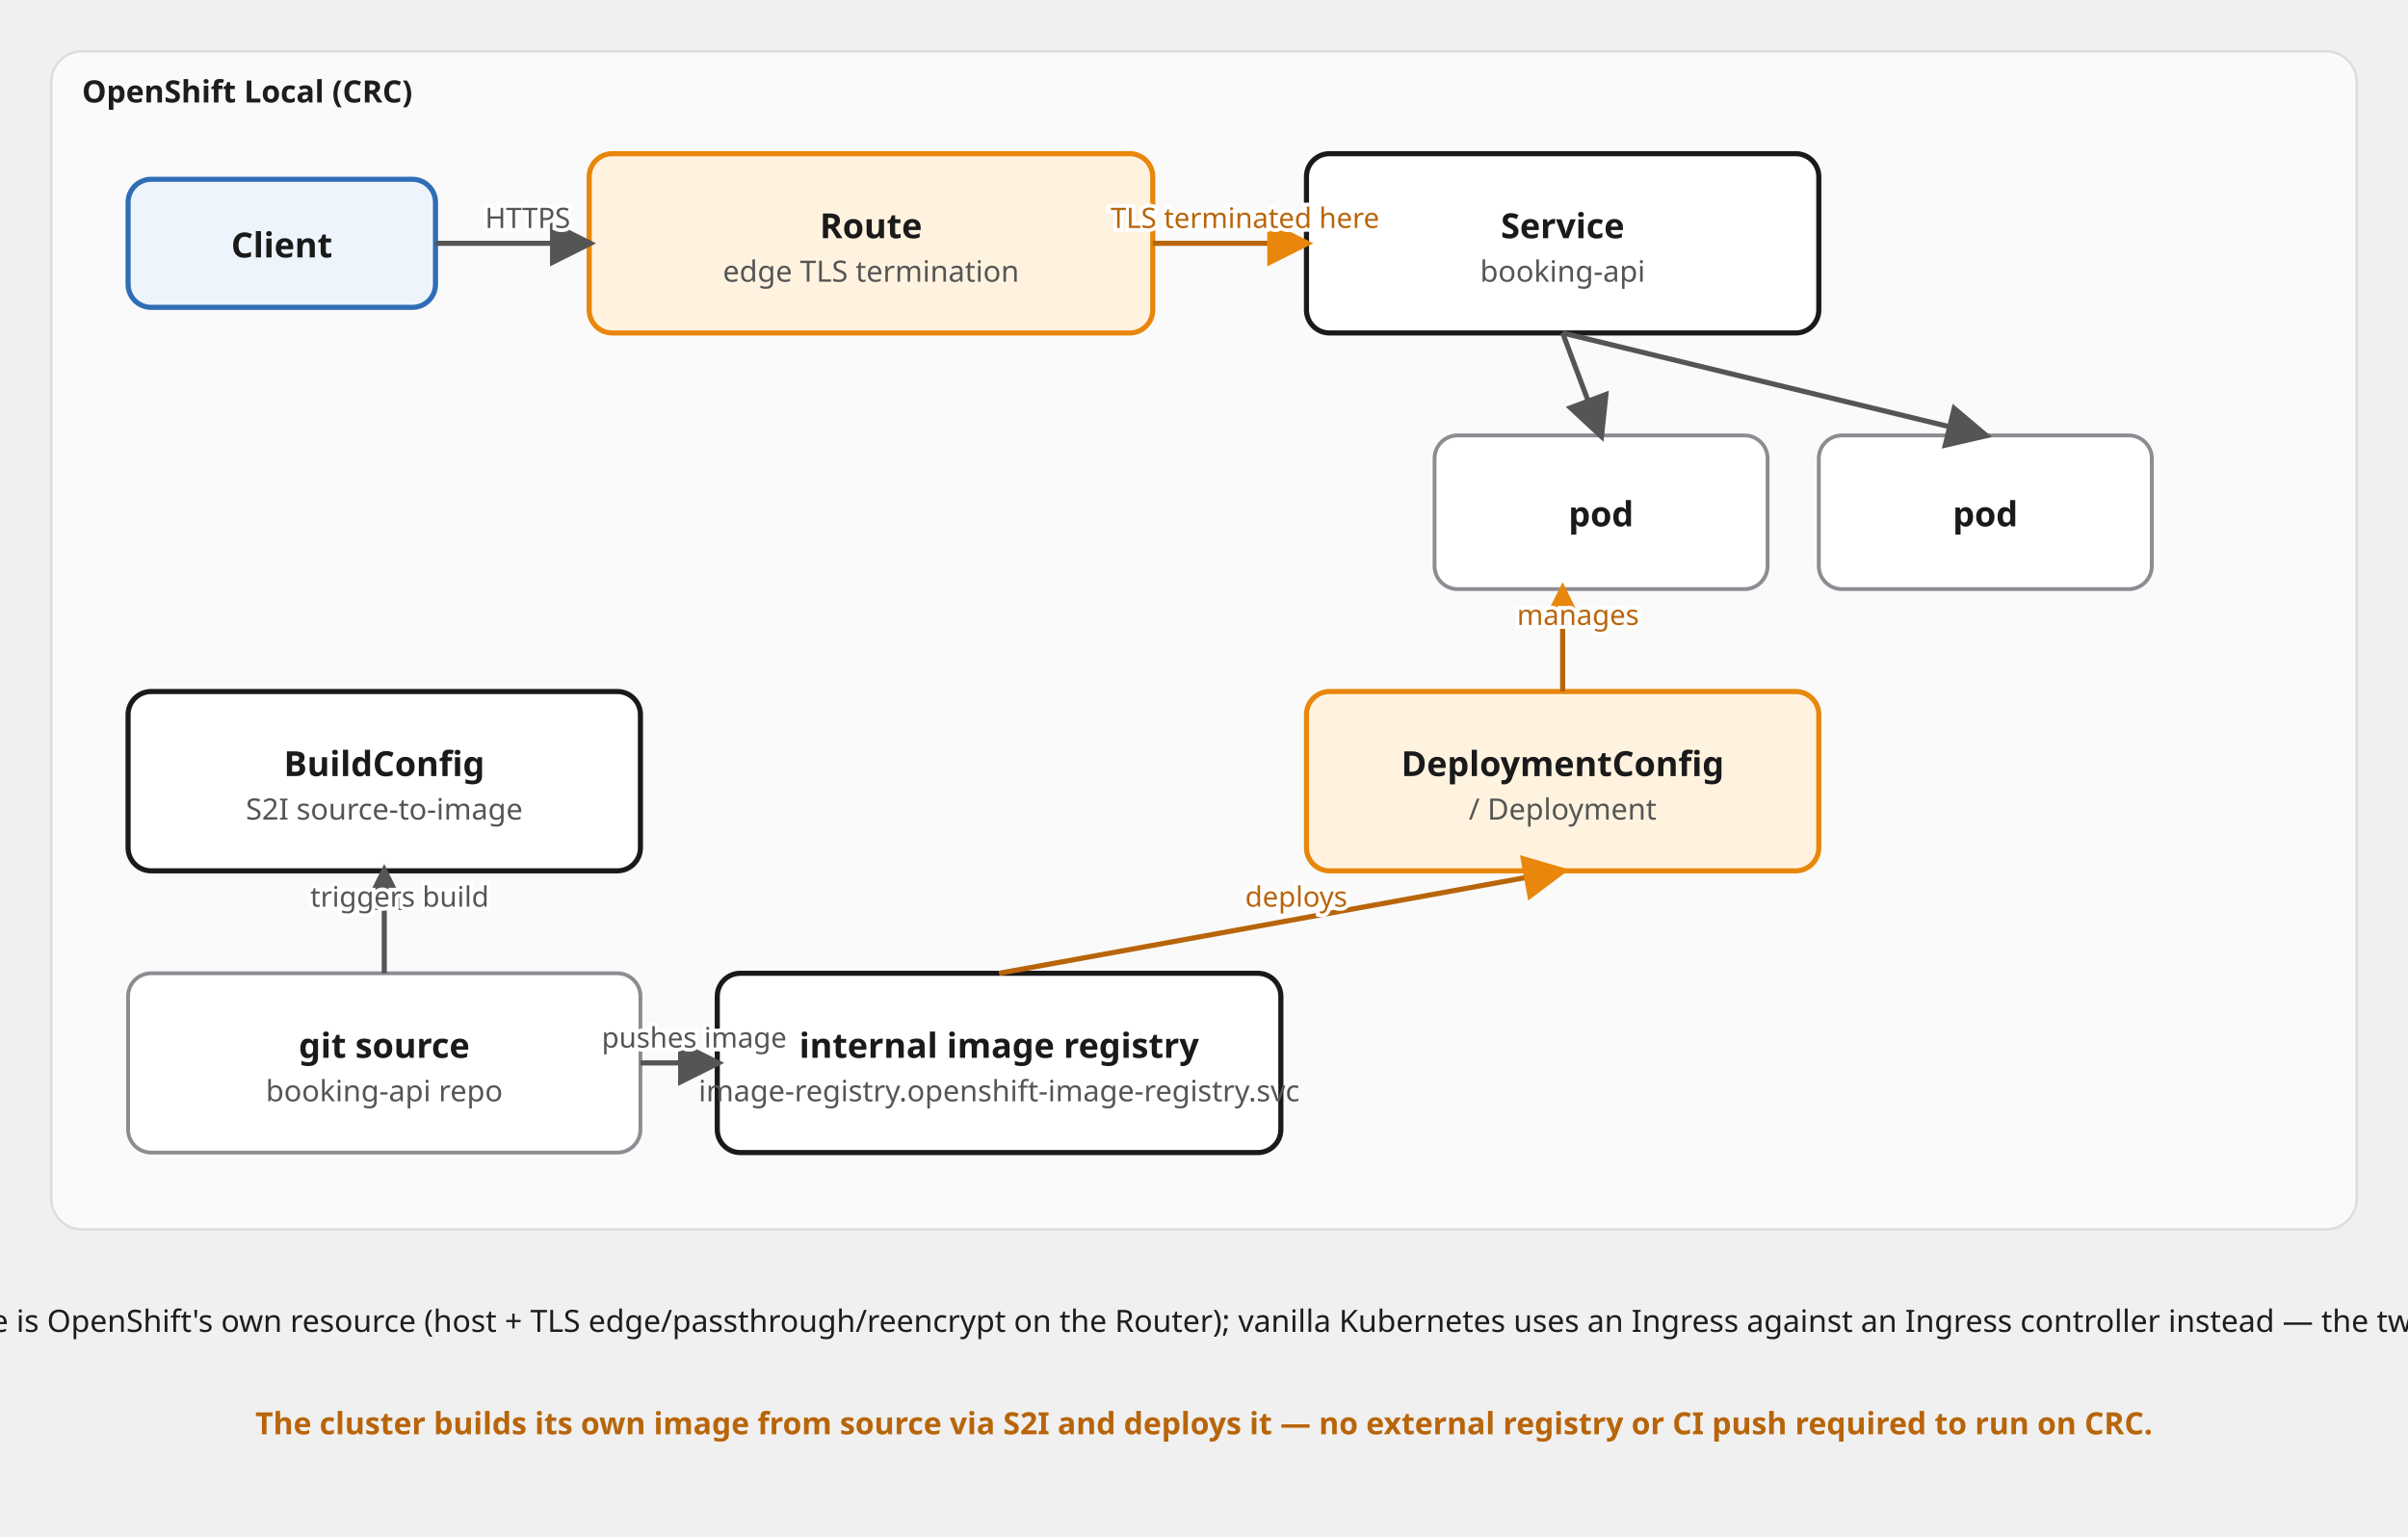
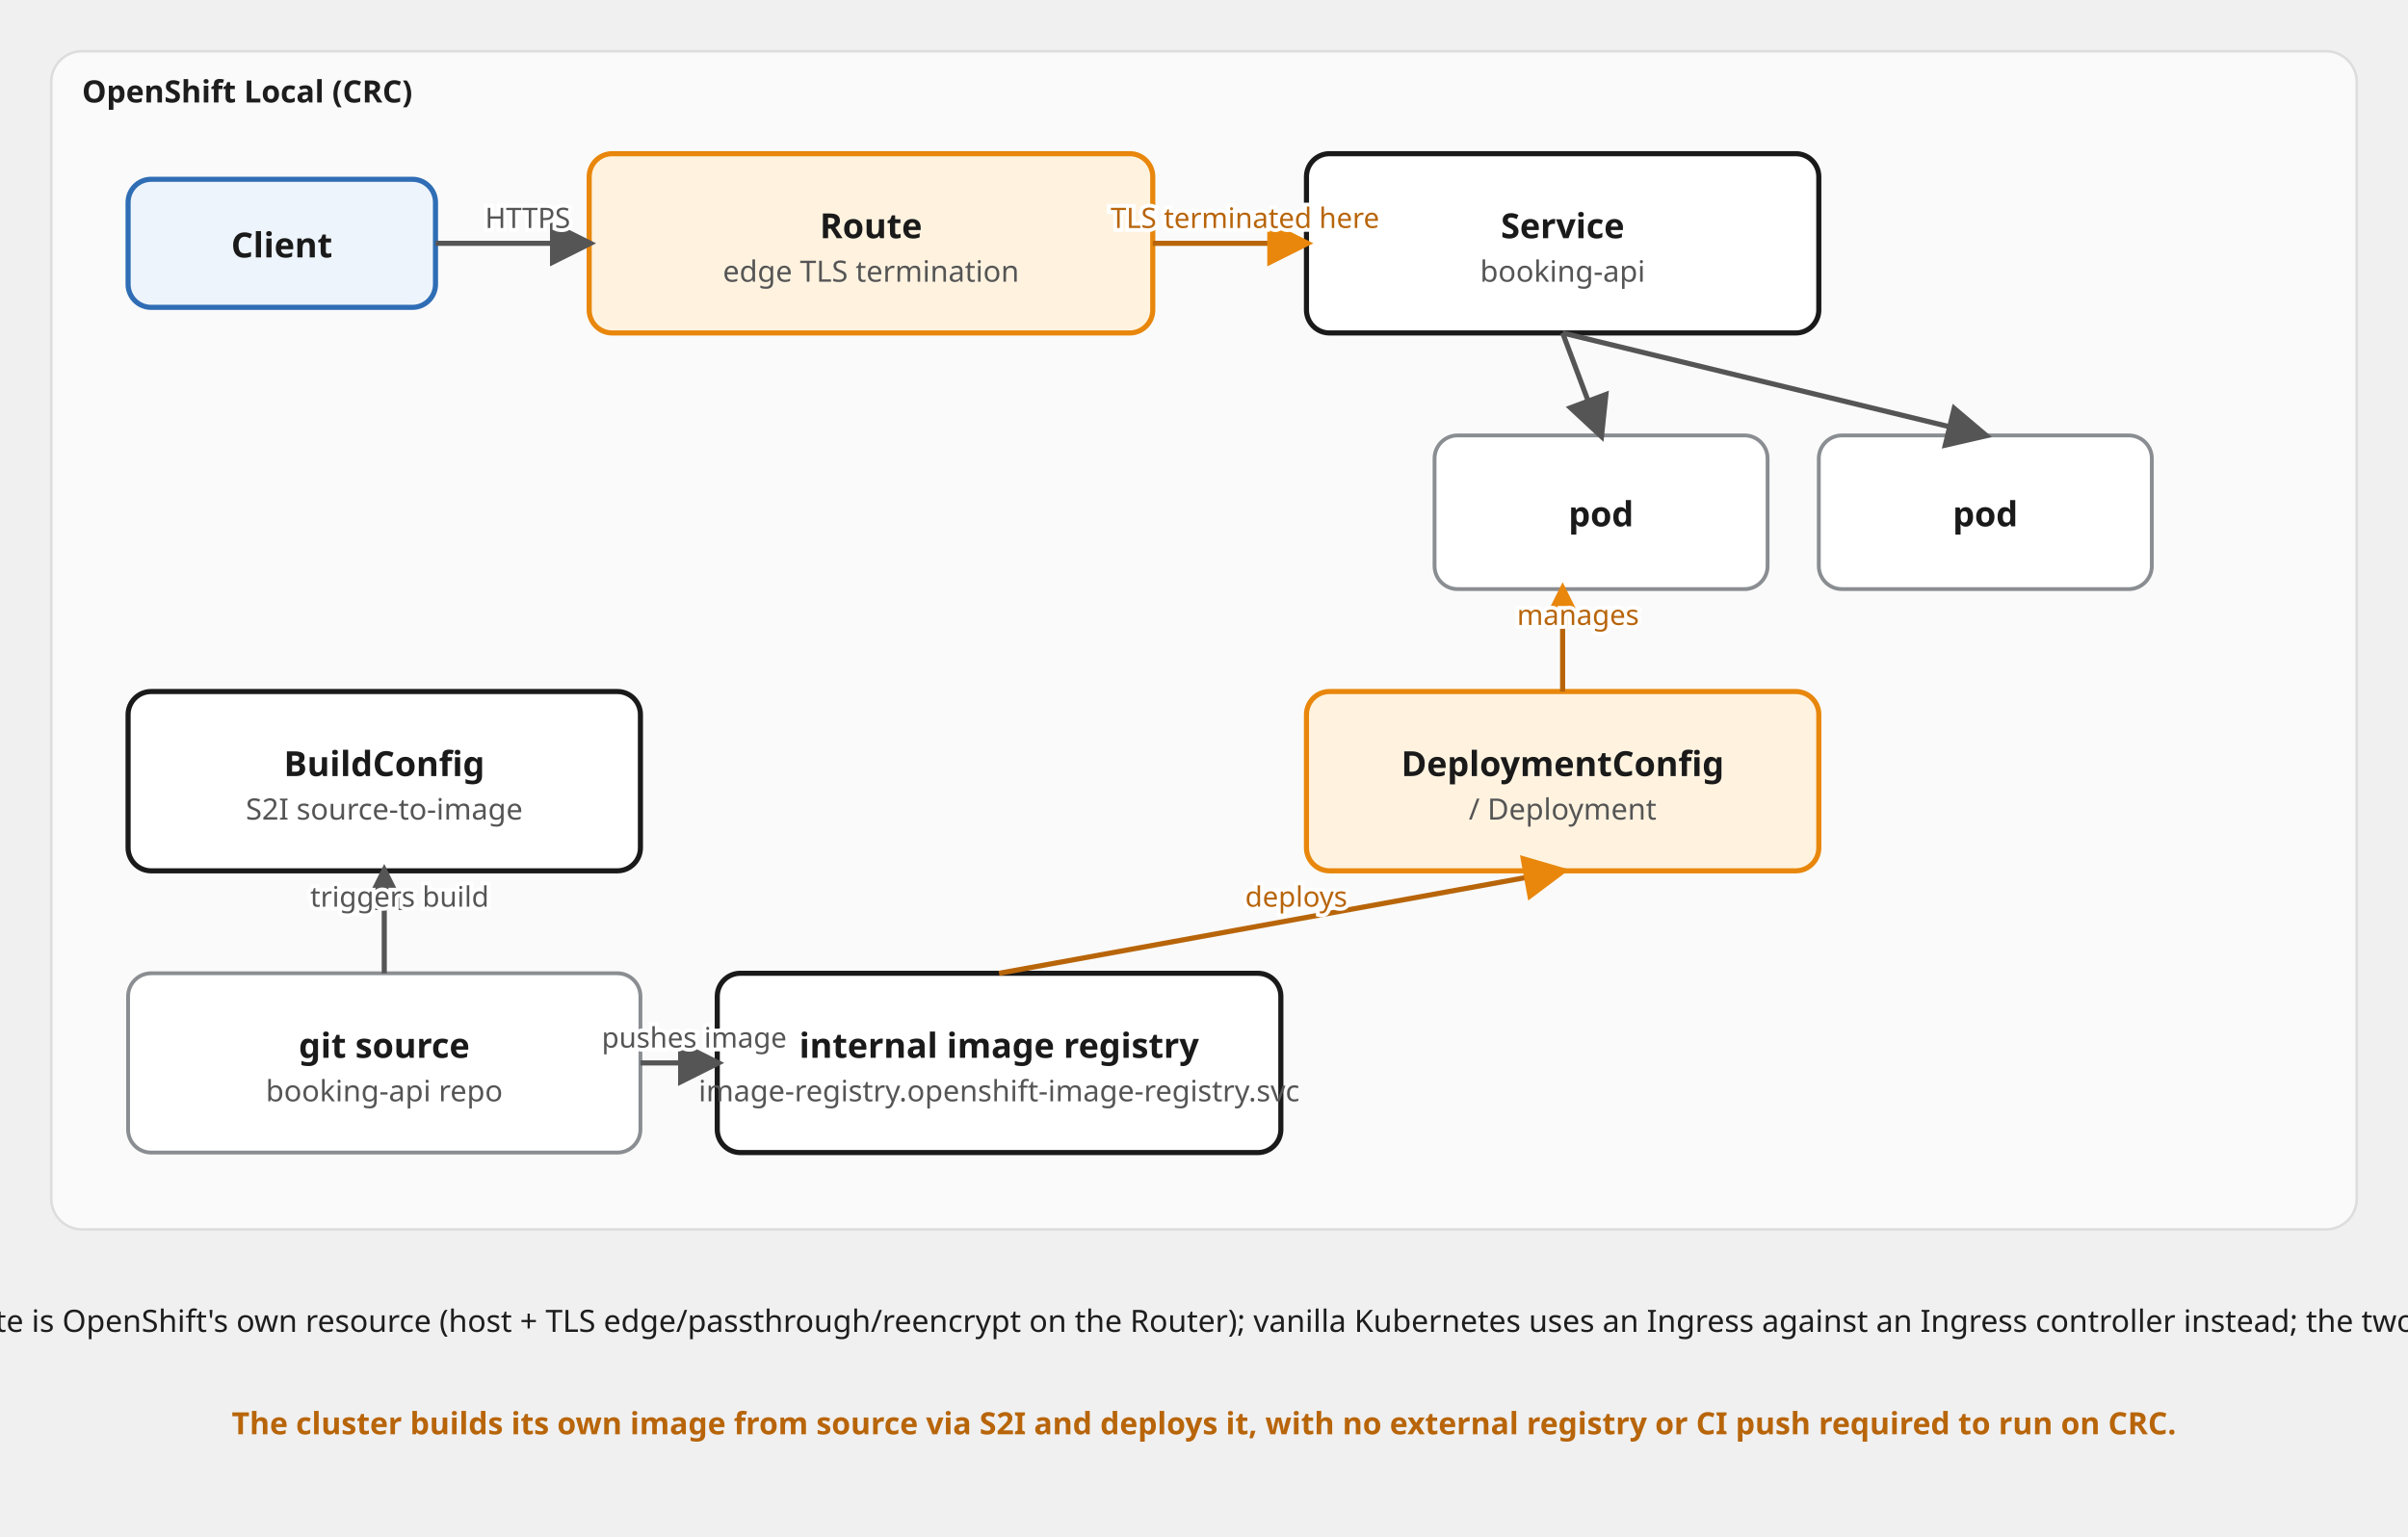
<svg xmlns="http://www.w3.org/2000/svg" viewBox="0 0 940 600" font-family="'Red Hat Text', system-ui, sans-serif" role="img">
  <defs>
    <marker id="a" viewBox="0 0 10 10" refX="8.5" refY="5" markerWidth="9" markerHeight="9" orient="auto-start-reverse">
      <path d="M0,0 L10,5 L0,10 z" fill="#555" />
    </marker>
    <marker id="am" viewBox="0 0 10 10" refX="8.5" refY="5" markerWidth="9" markerHeight="9" orient="auto-start-reverse">
      <path d="M0,0 L10,5 L0,10 z" fill="#e8870c" />
    </marker>
  </defs>
  <rect x="20" y="20" width="900" height="460" rx="12" fill="#fafafa" stroke="#ddd" />
  <text x="32" y="40" font-size="12" font-weight="700" fill="#1d1d1d">OpenShift Local (CRC)</text>
  <rect x="50" y="70" width="120" height="50" rx="9" fill="#eef4fb" stroke="#2f6db5" stroke-width="2" />
  <text x="110.0" y="100.5" font-size="13.5" font-weight="700" fill="#1a1a1a" text-anchor="middle">Client</text>
  <rect x="230" y="60" width="220" height="70" rx="9" fill="#fff3e0" stroke="#e8870c" stroke-width="2" />
  <text x="340.0" y="93.0" font-size="13.5" font-weight="700" fill="#1a1a1a" text-anchor="middle">Route</text>
  <text x="340.0" y="110.0" font-size="11.5" fill="#555555" text-anchor="middle">edge TLS termination</text>
  <rect x="510" y="60" width="200" height="70" rx="9" fill="#ffffff" stroke="#1a1a1a" stroke-width="2" />
  <text x="610.0" y="93.0" font-size="13.5" font-weight="700" fill="#1a1a1a" text-anchor="middle">Service</text>
  <text x="610.0" y="110.0" font-size="11.5" fill="#555555" text-anchor="middle">booking-api</text>
  <rect x="560" y="170" width="130" height="60" rx="9" fill="#ffffff" stroke="#8a8d91" stroke-width="1.5" />
  <text x="625.0" y="205.5" font-size="13.5" font-weight="700" fill="#1a1a1a" text-anchor="middle">pod</text>
  <rect x="710" y="170" width="130" height="60" rx="9" fill="#ffffff" stroke="#8a8d91" stroke-width="1.5" />
  <text x="775.0" y="205.5" font-size="13.5" font-weight="700" fill="#1a1a1a" text-anchor="middle">pod</text>
  <rect x="510" y="270" width="200" height="70" rx="9" fill="#fff3e0" stroke="#e8870c" stroke-width="2" />
  <text x="610.0" y="303.0" font-size="13.5" font-weight="700" fill="#1a1a1a" text-anchor="middle">DeploymentConfig</text>
  <text x="610.0" y="320.0" font-size="11.5" fill="#555555" text-anchor="middle">/ Deployment</text>
  <rect x="50" y="270" width="200" height="70" rx="9" fill="#ffffff" stroke="#1a1a1a" stroke-width="2" />
  <text x="150.0" y="303.0" font-size="13.5" font-weight="700" fill="#1a1a1a" text-anchor="middle">BuildConfig</text>
  <text x="150.0" y="320.0" font-size="11.5" fill="#555555" text-anchor="middle">S2I source-to-image</text>
  <rect x="50" y="380" width="200" height="70" rx="9" fill="#ffffff" stroke="#8a8d91" stroke-width="1.5" />
  <text x="150.0" y="413.0" font-size="13.5" font-weight="700" fill="#1a1a1a" text-anchor="middle">git source</text>
  <text x="150.0" y="430.0" font-size="11.5" fill="#555555" text-anchor="middle">booking-api repo</text>
  <rect x="280" y="380" width="220" height="70" rx="9" fill="#ffffff" stroke="#1a1a1a" stroke-width="2" />
  <text x="390.0" y="413.0" font-size="13.5" font-weight="700" fill="#1a1a1a" text-anchor="middle">internal image registry</text>
  <text x="390.0" y="430.0" font-size="11.5" fill="#555555" text-anchor="middle">image-registry.openshift-image-registry.svc</text>
  <path d="M170,95 L230,95" fill="none" stroke="#555" stroke-width="2" marker-end="url(#a)" />
  <text x="206.0" y="89.0" font-size="11" fill="#ffffff" stroke="#ffffff" stroke-width="3" paint-order="stroke" text-anchor="middle">HTTPS</text>
  <text x="206.0" y="89.0" font-size="11" fill="#555" text-anchor="middle">HTTPS</text>
  <path d="M450,95 L510,95" fill="none" stroke="#b8650a" stroke-width="2" marker-end="url(#am)" />
  <text x="486.0" y="89.0" font-size="11" fill="#ffffff" stroke="#ffffff" stroke-width="3" paint-order="stroke" text-anchor="middle">TLS terminated here</text>
  <text x="486.0" y="89.0" font-size="11" fill="#b8650a" text-anchor="middle">TLS terminated here</text>
  <path d="M610,130 L625,170" fill="none" stroke="#555" stroke-width="2" marker-end="url(#a)" />
  <path d="M610,130 L775,170" fill="none" stroke="#555" stroke-width="2" marker-end="url(#a)" />
  <path d="M610,270 L610,230" fill="none" stroke="#b8650a" stroke-width="2" marker-end="url(#am)" />
  <text x="616.0" y="244.0" font-size="11" fill="#ffffff" stroke="#ffffff" stroke-width="3" paint-order="stroke" text-anchor="middle">manages</text>
  <text x="616.0" y="244.0" font-size="11" fill="#b8650a" text-anchor="middle">manages</text>
  <path d="M150,380 L150,340" fill="none" stroke="#555" stroke-width="2" marker-end="url(#a)" />
  <text x="156.0" y="354.0" font-size="11" fill="#ffffff" stroke="#ffffff" stroke-width="3" paint-order="stroke" text-anchor="middle">triggers build</text>
  <text x="156.0" y="354.0" font-size="11" fill="#555" text-anchor="middle">triggers build</text>
  <path d="M250,415 L280,415" fill="none" stroke="#555" stroke-width="2" marker-end="url(#a)" />
  <text x="271.0" y="409.0" font-size="11" fill="#ffffff" stroke="#ffffff" stroke-width="3" paint-order="stroke" text-anchor="middle">pushes image</text>
  <text x="271.0" y="409.0" font-size="11" fill="#555" text-anchor="middle">pushes image</text>
  <path d="M390,380 L610,340" fill="none" stroke="#b8650a" stroke-width="2" marker-end="url(#am)" />
  <text x="506.0" y="354.0" font-size="11" fill="#ffffff" stroke="#ffffff" stroke-width="3" paint-order="stroke" text-anchor="middle">deploys</text>
  <text x="506.0" y="354.0" font-size="11" fill="#b8650a" text-anchor="middle">deploys</text>
-   <text x="470.0" y="520" font-size="12" fill="#1d1d1d" text-anchor="middle">Route vs. Ingress: a Route is OpenShift's own resource (host + TLS edge/passthrough/reencrypt on the Router); vanilla Kubernetes uses an Ingress against an Ingress controller instead — the two aren't interchangeable.</text>
-   <text x="470.0" y="560" font-size="12" fill="#b8650a" text-anchor="middle" font-weight="700">The cluster builds its own image from source via S2I and deploys it — no external registry or CI push required to run on CRC.</text>
+   <text x="470.0" y="520" font-size="12" fill="#1d1d1d" text-anchor="middle">Route vs. Ingress: a Route is OpenShift's own resource (host + TLS edge/passthrough/reencrypt on the Router); vanilla Kubernetes uses an Ingress against an Ingress controller instead; the two aren't interchangeable.</text>
+   <text x="470.0" y="560" font-size="12" fill="#b8650a" text-anchor="middle" font-weight="700">The cluster builds its own image from source via S2I and deploys it, with no external registry or CI push required to run on CRC.</text>
</svg>
